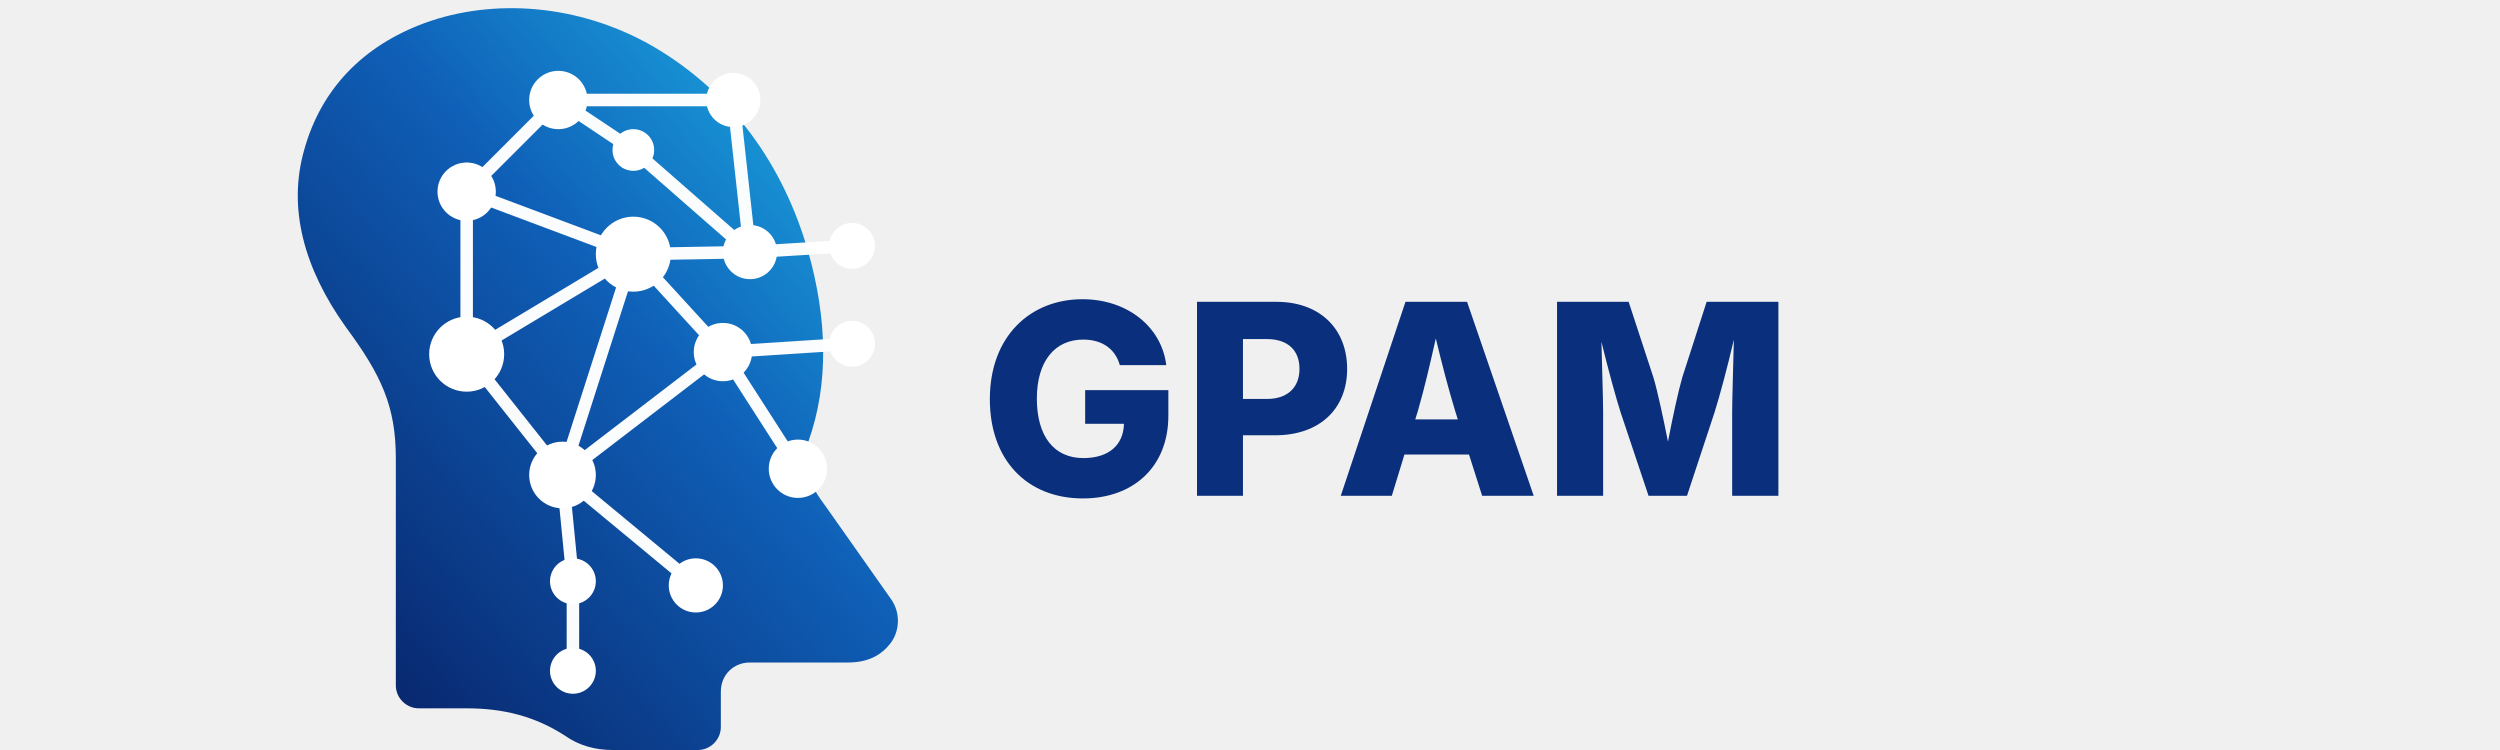
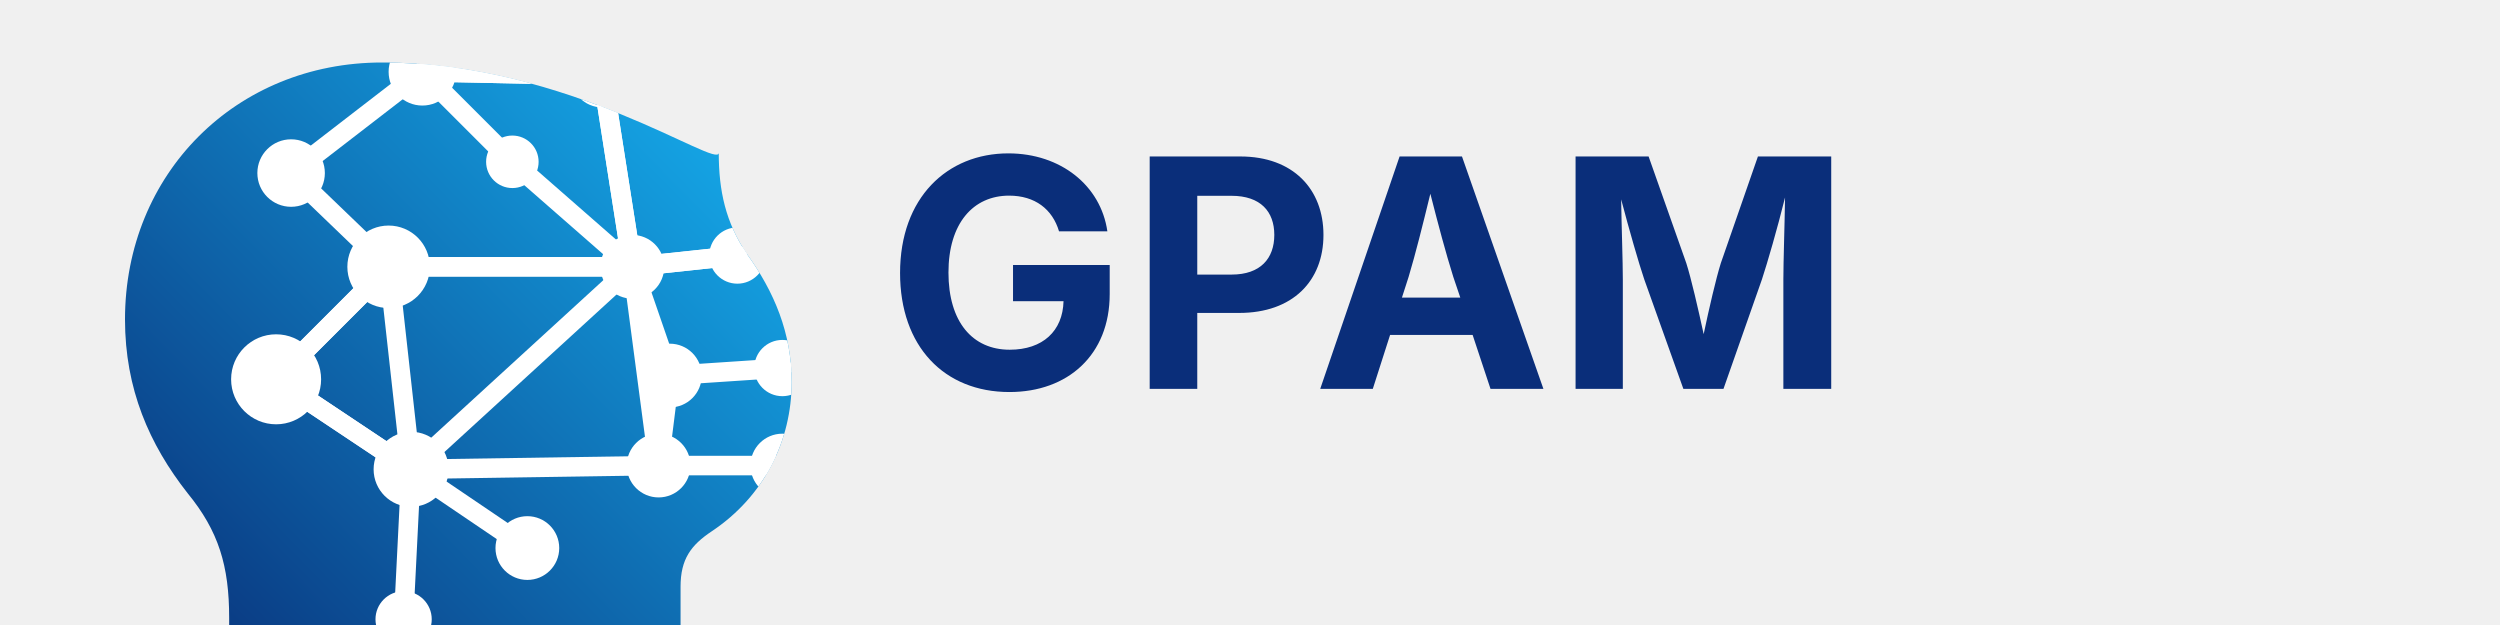
- <svg xmlns="http://www.w3.org/2000/svg" width="1200" height="360" viewBox="0 0 1200 360" fill="none">
+ <svg xmlns="http://www.w3.org/2000/svg" width="720" height="180" viewBox="0 0 720 180" role="img" aria-label="GPAM logo">
  <defs>
-     <linearGradient id="gpamHeadGradient" x1="120" y1="300" x2="420" y2="40" gradientUnits="userSpaceOnUse">
-       <stop offset="0%" stop-color="#08246B" />
-       <stop offset="55%" stop-color="#0F5FB7" />
-       <stop offset="100%" stop-color="#1DB4E8" />
+     <linearGradient id="gpamBlue" x1="0%" y1="100%" x2="100%" y2="0%">
+       <stop offset="0%" stop-color="#08256F" />
+       <stop offset="100%" stop-color="#16B5F4" />
    </linearGradient>
    <style>
-       .brand-text { font-family: Inter, Arial, Helvetica, sans-serif; font-weight: 800; letter-spacing: 1px; fill: #0A2F7C; }
-       .net-line { stroke: #FFFFFF; stroke-width: 6; stroke-linecap: round; stroke-linejoin: round; opacity: 0.98; }
-       .net-node { fill: #FFFFFF; }
+       .w{stroke:#fff;stroke-width:5.2;stroke-linecap:round;stroke-linejoin:round;fill:none}
+       .n{fill:#fff}
+       .t{font: 700 92px Inter, Arial, Helvetica, sans-serif; fill:#0A2E7A; letter-spacing:1px}
    </style>
+     <clipPath id="headClip">
+       <path d="M92 18                C50 18 18 50 18 92                c0 20 7 36 18 50                c9 11 12 21 12 36                v20                h56                c10 0 18 3 26 9                c6 4 13 7 21 7                h27                v-45                c0-8 3-12 9-16                c15-10 23-26 23-43                c0-14-5-26-13-37                c-6-9-8-18-8-29                C189 49 146 18 92 18z" />
+     </clipPath>
  </defs>
-   <path d="     M170 304     L170 220     C170 195 163 180 146 157     C126 129 118 100 126 72     C134 43 154 22 184 11     C217 -1 258 2 293 22     C331 44 356 79 368 121     C377 153 378 184 368 212     C364 223 368 232 377 244     L408 288     C412 294 412 302 408 308     C403 315 396 318 387 318     L340 318     C332 318 326 324 326 332     L326 349     C326 355 321 360 315 360     L274 360     C266 360 258 358 251 353     C237 344 222 340 204 340     L181 340     C175 340 170 335 170 329     L170 304     Z" transform="translate(20,0)" fill="url(#gpamHeadGradient)" />
-   <g transform="translate(20,0)">
-     <line class="net-line" x1="204" y1="92" x2="248" y2="48" />
-     <line class="net-line" x1="248" y1="48" x2="332" y2="48" />
-     <line class="net-line" x1="332" y1="48" x2="340" y2="121" />
-     <line class="net-line" x1="204" y1="92" x2="204" y2="170" />
-     <line class="net-line" x1="204" y1="92" x2="284" y2="122" />
-     <line class="net-line" x1="204" y1="170" x2="284" y2="122" />
-     <line class="net-line" x1="204" y1="170" x2="250" y2="228" />
-     <line class="net-line" x1="284" y1="122" x2="340" y2="121" />
-     <line class="net-line" x1="284" y1="122" x2="327" y2="169" />
-     <line class="net-line" x1="284" y1="122" x2="250" y2="228" />
-     <line class="net-line" x1="250" y1="228" x2="327" y2="169" />
-     <line class="net-line" x1="250" y1="228" x2="255" y2="279" />
-     <line class="net-line" x1="327" y1="169" x2="389" y2="165" />
-     <line class="net-line" x1="327" y1="169" x2="363" y2="225" />
-     <line class="net-line" x1="250" y1="228" x2="314" y2="281" />
-     <line class="net-line" x1="255" y1="279" x2="255" y2="322" />
-     <line class="net-line" x1="248" y1="48" x2="284" y2="72" />
-     <line class="net-line" x1="284" y1="72" x2="340" y2="121" />
-     <line class="net-line" x1="340" y1="121" x2="389" y2="118" />
-     <circle class="net-node" cx="204" cy="92" r="14" />
-     <circle class="net-node" cx="248" cy="48" r="14" />
-     <circle class="net-node" cx="332" cy="48" r="13" />
-     <circle class="net-node" cx="284" cy="72" r="10" />
-     <circle class="net-node" cx="340" cy="121" r="13" />
-     <circle class="net-node" cx="284" cy="122" r="18" />
-     <circle class="net-node" cx="204" cy="170" r="18" />
-     <circle class="net-node" cx="327" cy="169" r="14" />
-     <circle class="net-node" cx="250" cy="228" r="16" />
-     <circle class="net-node" cx="255" cy="279" r="11" />
-     <circle class="net-node" cx="255" cy="322" r="11" />
-     <circle class="net-node" cx="314" cy="281" r="13" />
-     <circle class="net-node" cx="363" cy="225" r="14" />
-     <circle class="net-node" cx="389" cy="165" r="11" />
-     <circle class="net-node" cx="389" cy="118" r="11" />
+   <g transform="translate(18,0)">
+     <path fill="url(#gpamBlue)" d="M92 18              C50 18 18 50 18 92              c0 20 7 36 18 50              c9 11 12 21 12 36              v20              h56              c10 0 18 3 26 9              c6 4 13 7 21 7              h27              v-45              c0-8 3-12 9-16              c15-10 23-26 23-43              c0-14-5-26-13-37              c-6-9-8-18-8-29              C189 49 146 18 92 18z" />
+     <g clip-path="url(#headClip)">
+       <g transform="translate(14,-2) scale(1.08)">
+         <path class="w" d="M48 48 L83 21 L131 22 L139 73 L74 73 L48 48" />
+         <path class="w" d="M74 73 L44 103 L80 127 L139 73" />
+         <path class="w" d="M80 127 L146 126 L139 73" />
+         <path class="w" d="M80 127 L78 167" />
+         <path class="w" d="M74 73 L80 127" />
+         <path class="w" d="M44 103 L74 73 L139 73 L167 70" />
+         <path class="w" d="M44 103 L80 127 L111 148" />
+         <path class="w" d="M131 22 L139 73 L167 70" />
+         <path class="w" d="M131 22 L83 21 L107 45 L139 73" />
+         <path class="w" d="M139 73 L149 102 L179 100" />
+         <path class="w" d="M149 102 L146 126 L179 126" />
+         <circle class="n" cx="48" cy="48" r="9" />
+         <circle class="n" cx="83" cy="21" r="9" />
+         <circle class="n" cx="131" cy="22" r="8.5" />
+         <circle class="n" cx="107" cy="45" r="7" />
+         <circle class="n" cx="74" cy="73" r="11" />
+         <circle class="n" cx="139" cy="73" r="8.5" />
+         <circle class="n" cx="44" cy="103" r="12" />
+         <circle class="n" cx="80" cy="127" r="10" />
+         <circle class="n" cx="78" cy="167" r="7.5" />
+         <circle class="n" cx="111" cy="148" r="8.5" />
+         <circle class="n" cx="149" cy="102" r="8.5" />
+         <circle class="n" cx="146" cy="126" r="8.5" />
+         <circle class="n" cx="167" cy="70" r="7.5" />
+         <circle class="n" cx="179" cy="100" r="7.5" />
+         <circle class="n" cx="179" cy="126" r="8.5" />
+       </g>
+     </g>
  </g>
-   <text x="470" y="238" class="brand-text" font-size="128">GPAM</text>
+   <text class="t" x="255" y="112">GPAM</text>
</svg>
